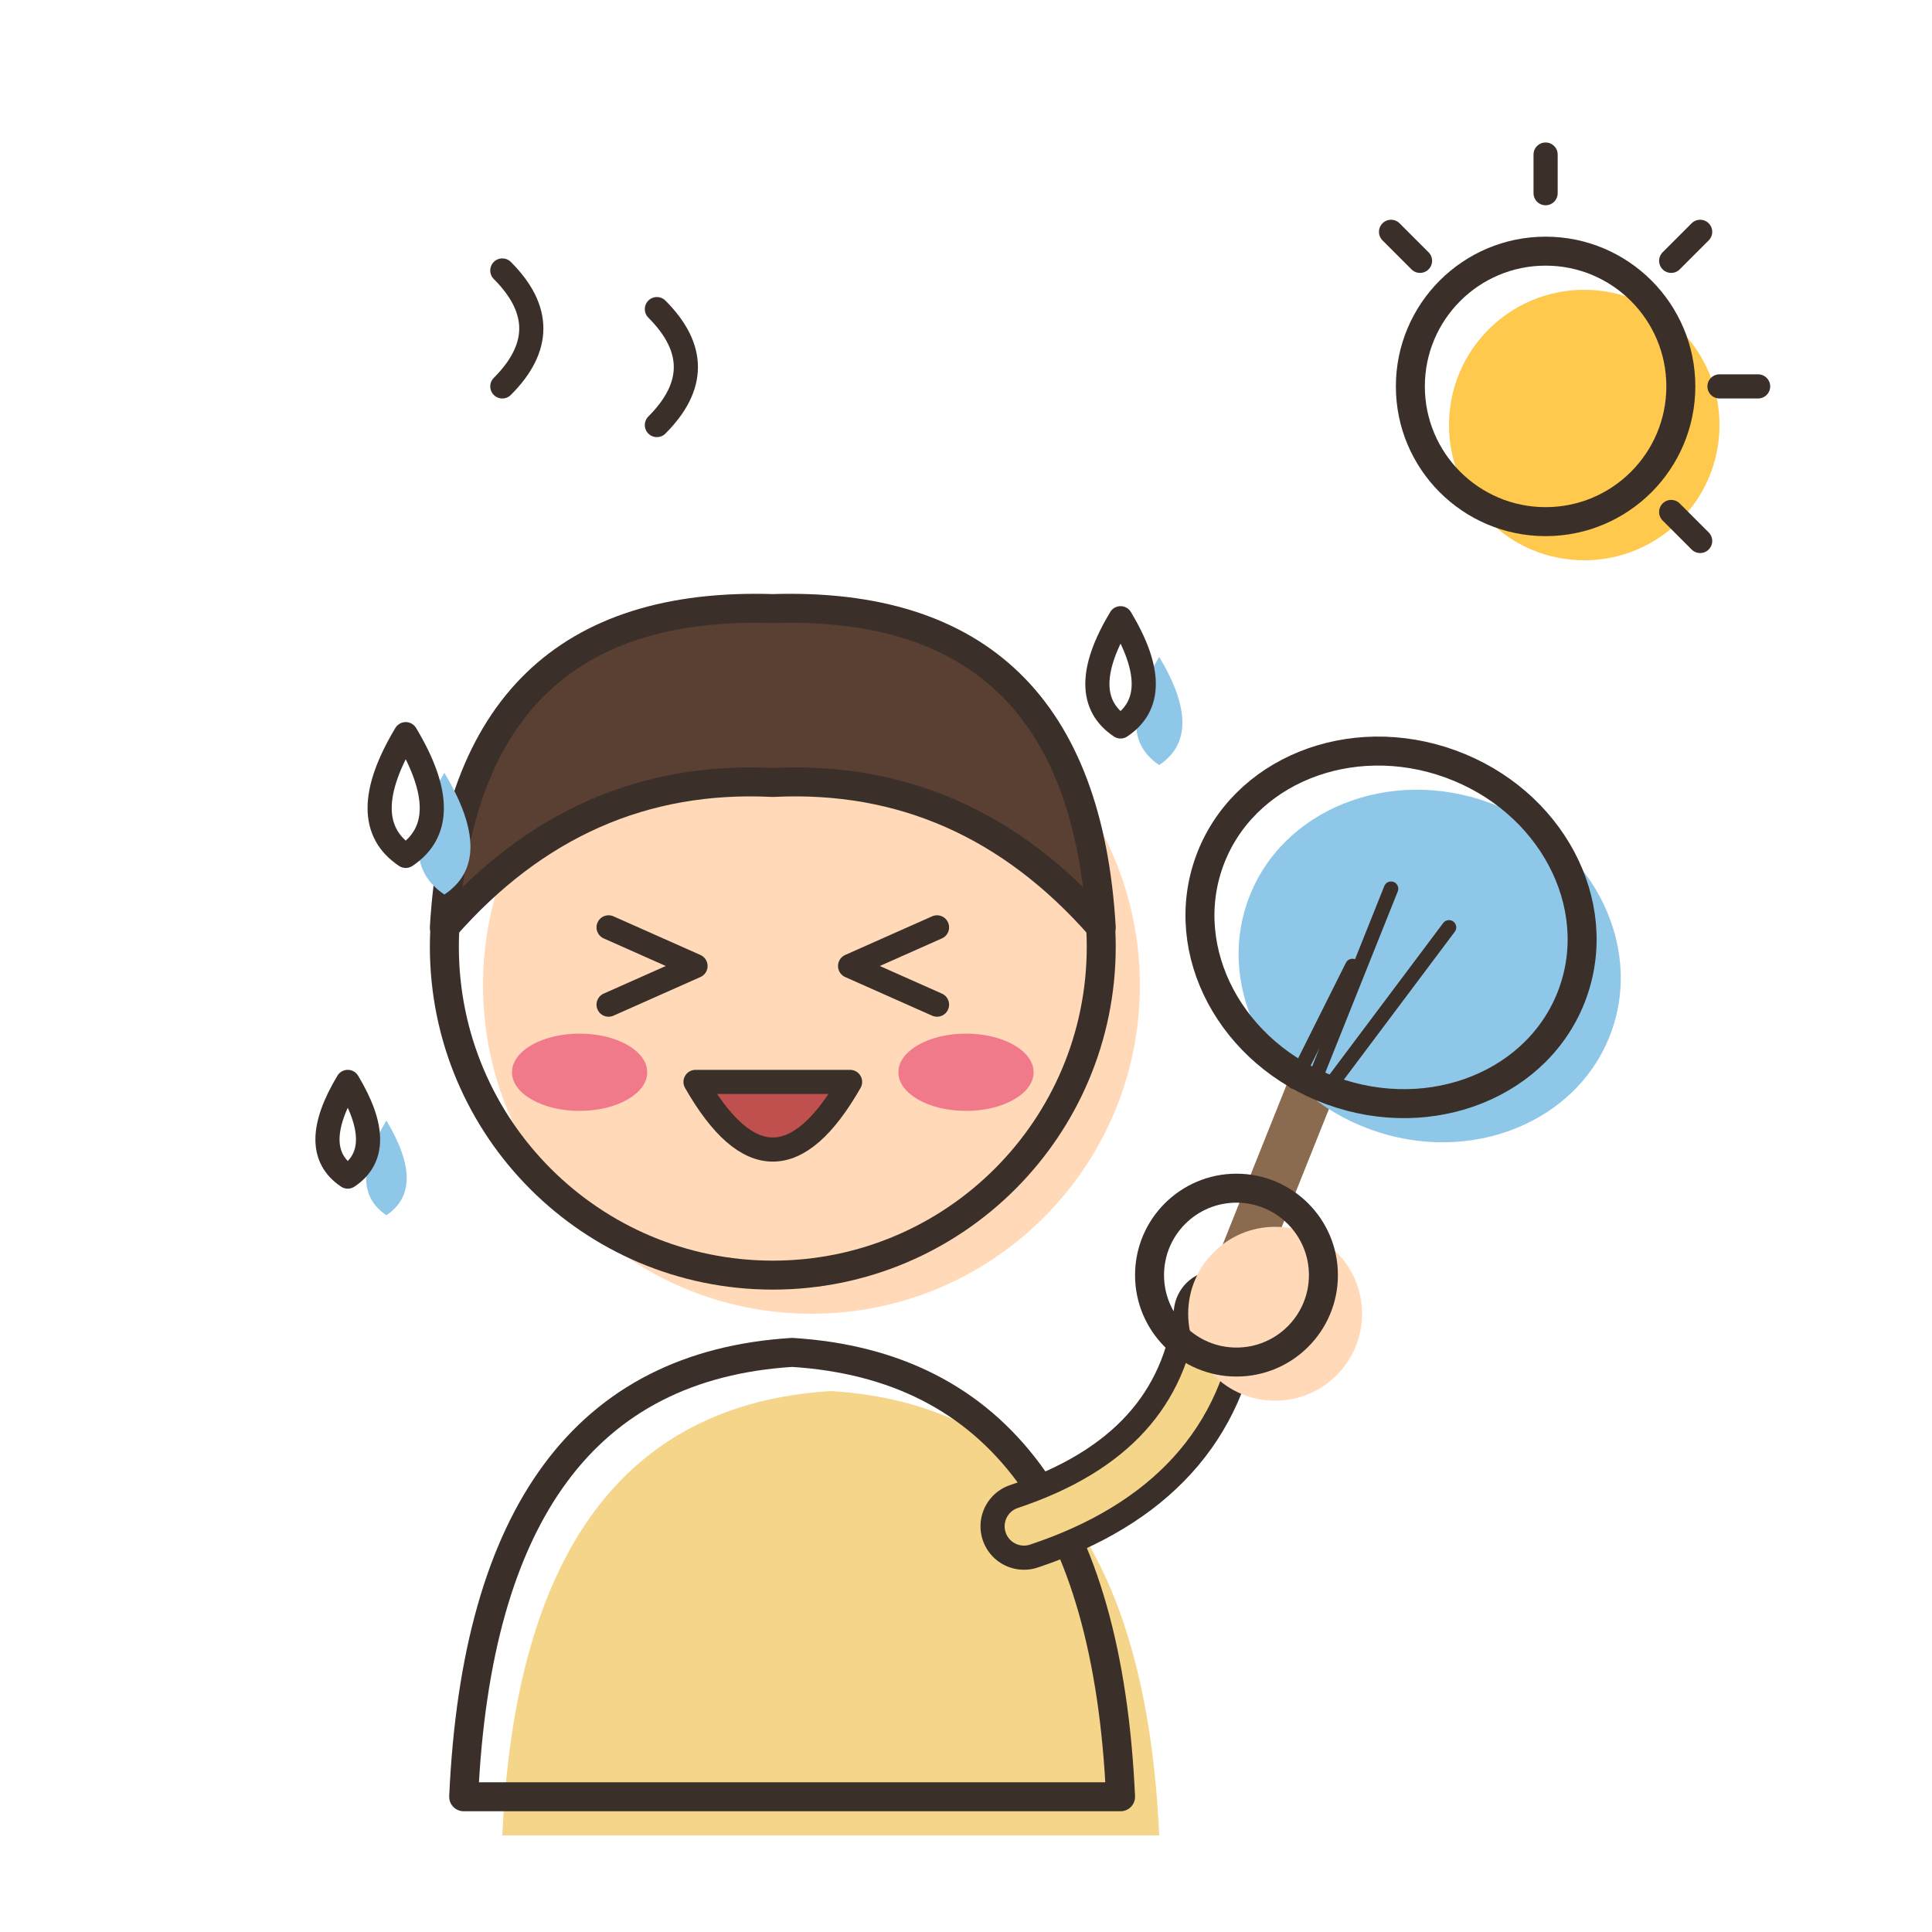
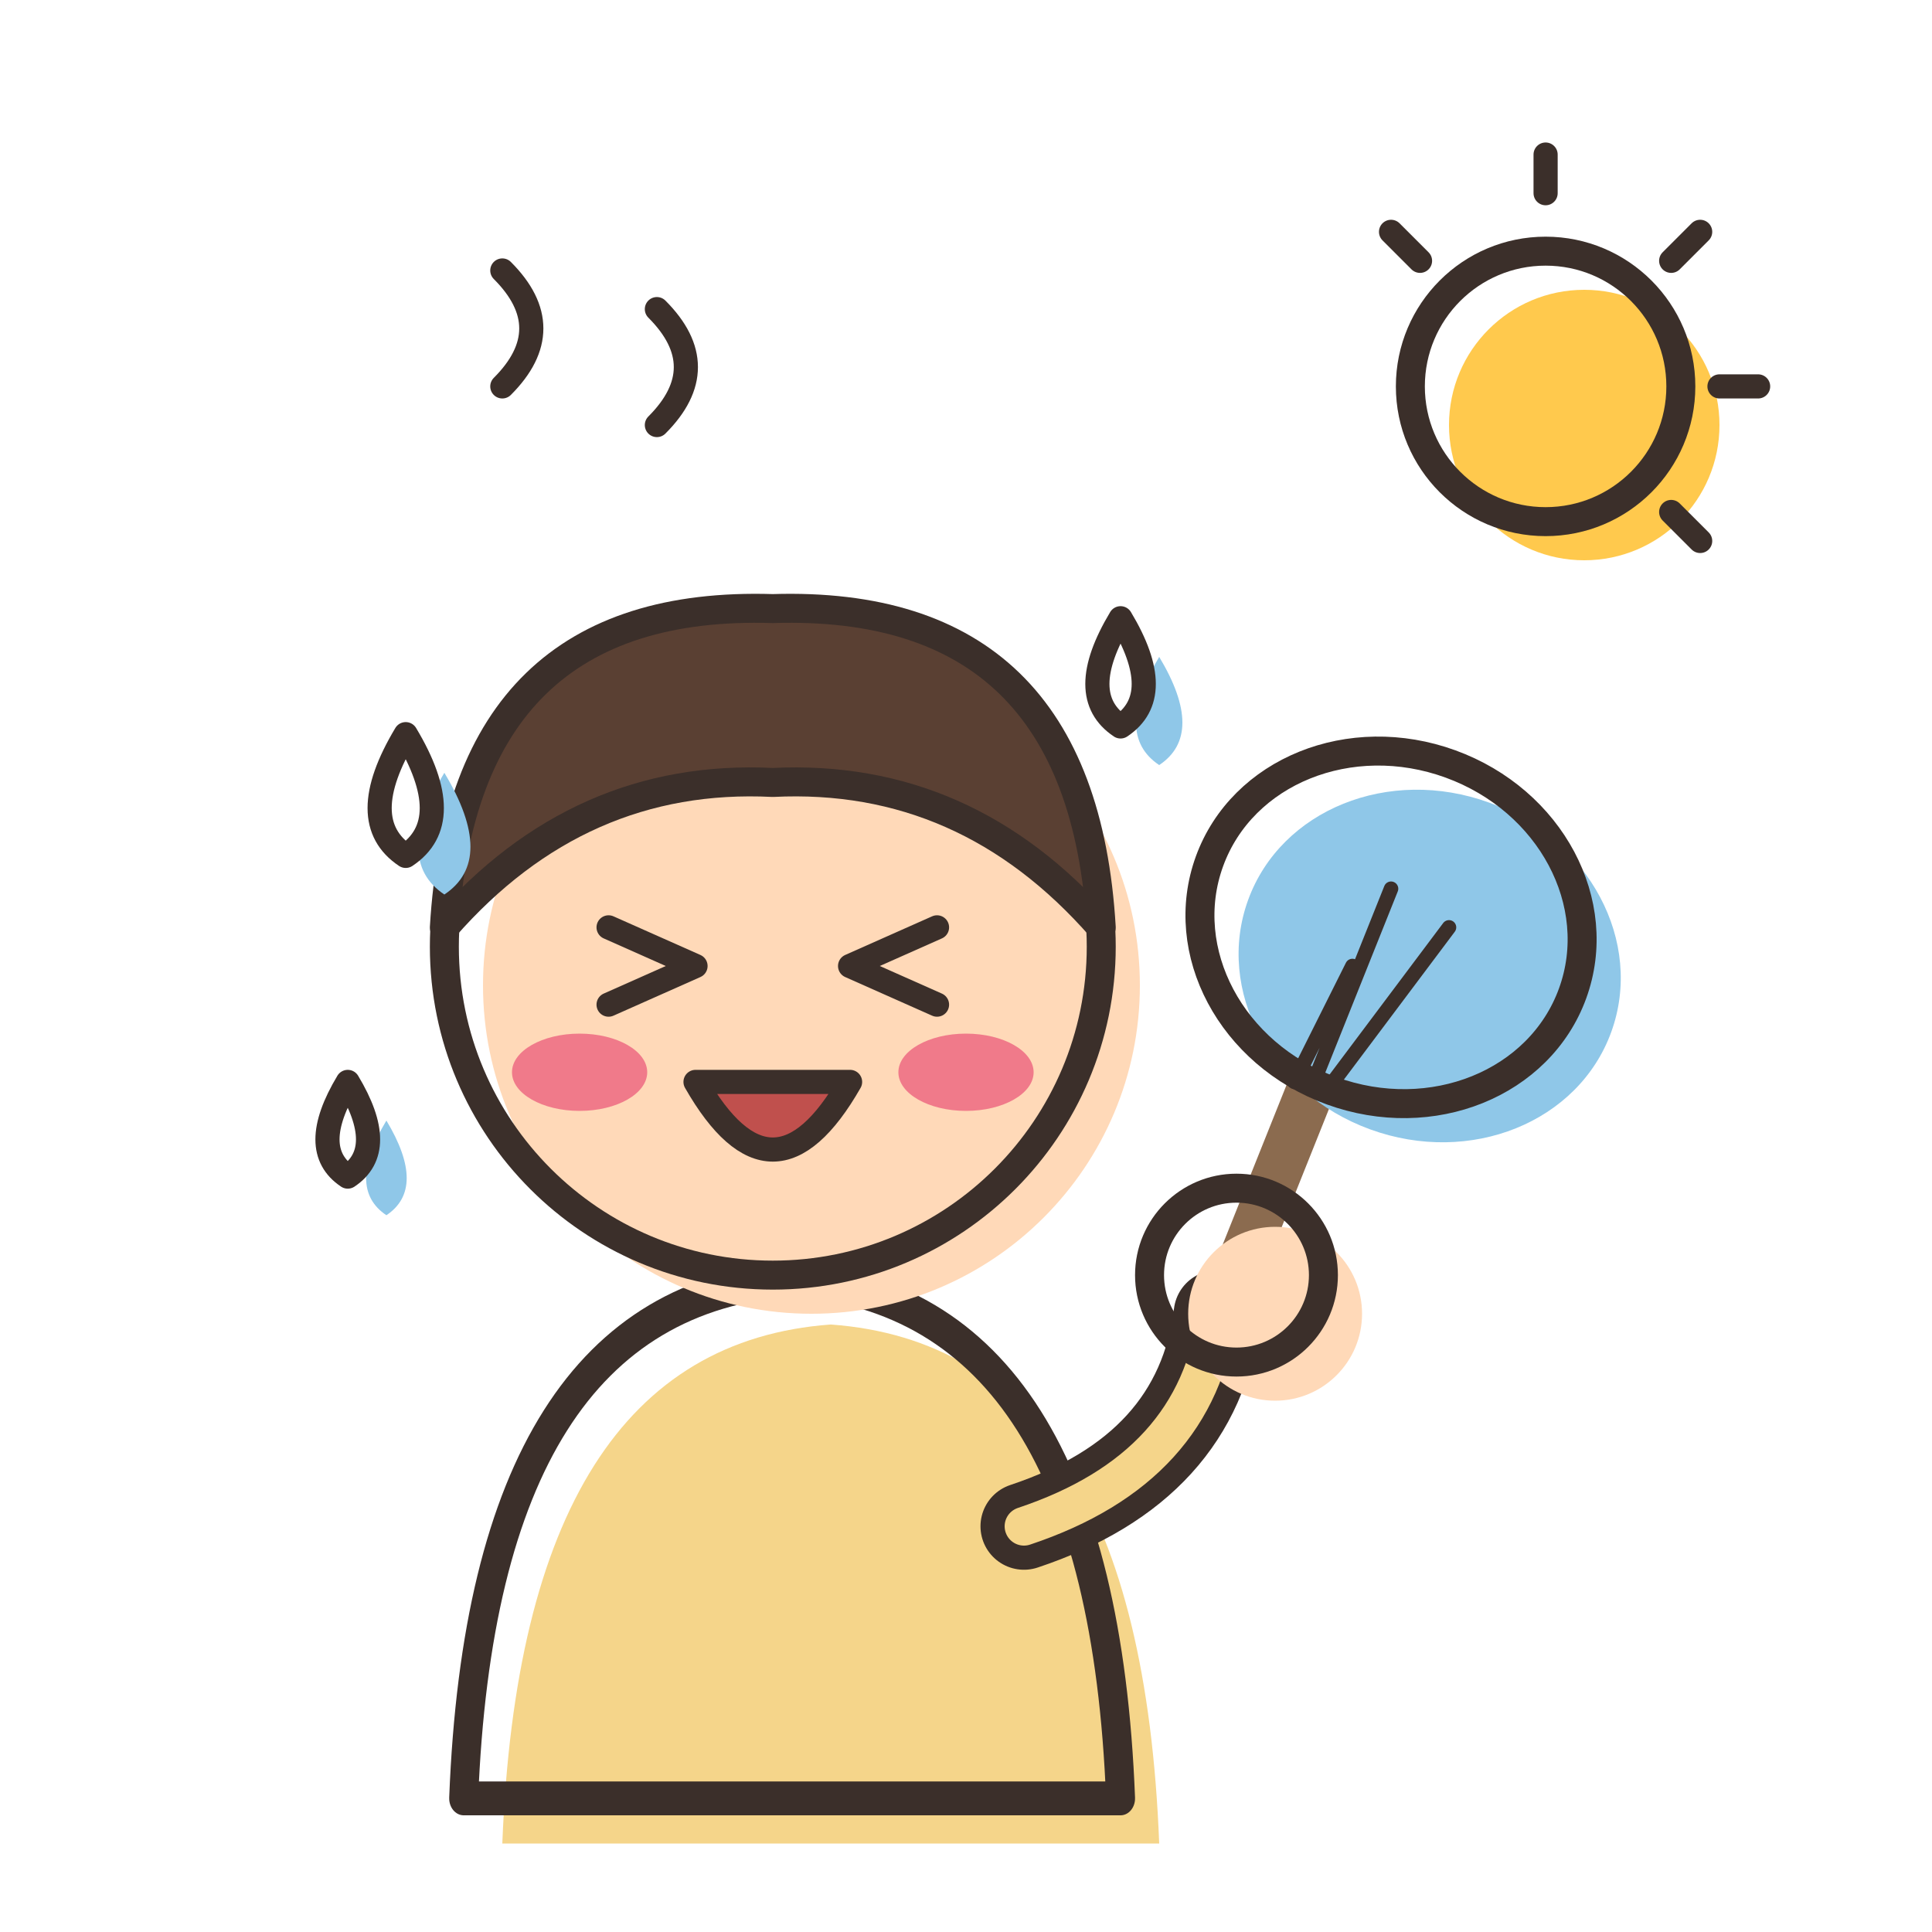
<svg xmlns="http://www.w3.org/2000/svg" viewBox="0 0 200 200" width="1000" height="1000">
  <g stroke="#3b2f2a" stroke-width="3" stroke-linecap="round" stroke-linejoin="round">
    <g transform="translate(4 4)">
      <circle cx="160" cy="40" r="14" fill="#ffc94d" stroke="none" />
    </g>
    <circle cx="160" cy="40" r="14" fill="none" />
    <path d="M160 16 L160 20 M182 40 L178 40 M176 24 L173 27 M144 24 L147 27 M176 56 L173 53" stroke-width="2.5" fill="none" />
-     <g transform="translate(4 4)">
-       <path d="M48 186 Q50 142 82 140 Q114 142 116 186Z" fill="#f5d58a" stroke="none" />
+     <g transform="translate(0 185.0) scale(1 1.168) translate(0 -185.0)">
+       <g transform="translate(4 4)">
+         <path d="M48 186 Q50 142 82 140 Q114 142 116 186Z" fill="#f5d58a" stroke="none" />
+       </g>
+       <path d="M48 186 Q50 142 82 140 Q114 142 116 186Z" fill="none" />
    </g>
-     <path d="M48 186 Q50 142 82 140 Q114 142 116 186Z" fill="none" />
    <path d="M106 158 Q124 152 126 136" stroke-width="9" fill="none" />
    <path d="M106 158 Q124 152 126 136" stroke="#f5d58a" stroke-width="4" fill="none" />
    <path d="M128 132 L136 112" stroke="#8b6b4f" stroke-width="5" fill="none" />
    <g transform="translate(4 4)">
      <ellipse cx="144" cy="96" rx="20" ry="18" transform="rotate(20 144 96)" fill="#8fc7e8" stroke="none" />
    </g>
    <ellipse cx="144" cy="96" rx="20" ry="18" transform="rotate(20 144 96)" fill="none" />
    <path d="M140 100 L134 112 M144 92 L136 112 M150 96 L138 112" stroke-width="1.5" fill="none" />
    <g transform="translate(4 4)">
      <circle cx="128" cy="132" r="9" fill="#ffd9b8" stroke="none" />
    </g>
    <circle cx="128" cy="132" r="9" fill="none" />
    <g transform="translate(4 4)">
      <circle cx="80" cy="98" r="34" fill="#ffd9b8" stroke="none" />
    </g>
    <circle cx="80" cy="98" r="34" fill="none" />
    <path d="M46.0 96.0 Q48.0 62.0 80 63.0 Q112.0 62.0 114.0 96.0 Q100.0 80.0 80 81.0 Q60.0 80.0 46.0 96.0Z" fill="#5a4033" />
    <path d="M63.0 96.0 L72.0 100.0 L63.0 104.0" stroke-width="2.5" fill="none" />
    <path d="M97.0 96.0 L88.0 100.0 L97.0 104.0" stroke-width="2.5" fill="none" />
    <ellipse cx="60" cy="111" rx="7" ry="4" fill="#f07a8a" stroke="none" />
    <ellipse cx="100" cy="111" rx="7" ry="4" fill="#f07a8a" stroke="none" />
    <path d="M72.0 112.0 Q80 126.0 88.0 112.0Z" stroke-width="2.5" fill="#c0504d" />
    <g transform="translate(4 4)">
      <path d="M42 76 Q36.6 85.0 42 88.6 Q47.4 85.0 42 76Z" stroke-width="2.5" fill="#8fc7e8" stroke="none" />
    </g>
    <path d="M42 76 Q36.6 85.0 42 88.6 Q47.4 85.0 42 76Z" stroke-width="2.5" fill="none" />
    <g transform="translate(4 4)">
      <path d="M116 64 Q111.2 72.0 116 75.2 Q120.8 72.0 116 64Z" stroke-width="2.5" fill="#8fc7e8" stroke="none" />
    </g>
    <path d="M116 64 Q111.2 72.0 116 75.2 Q120.8 72.0 116 64Z" stroke-width="2.5" fill="none" />
    <g transform="translate(4 4)">
      <path d="M36 112 Q31.8 119.0 36 121.8 Q40.2 119.0 36 112Z" stroke-width="2.5" fill="#8fc7e8" stroke="none" />
    </g>
    <path d="M36 112 Q31.8 119.0 36 121.8 Q40.2 119.0 36 112Z" stroke-width="2.5" fill="none" />
    <path d="M52 40 Q58 34 52 28 M68 44 Q74 38 68 32" stroke-width="2.5" fill="none" />
  </g>
</svg>
